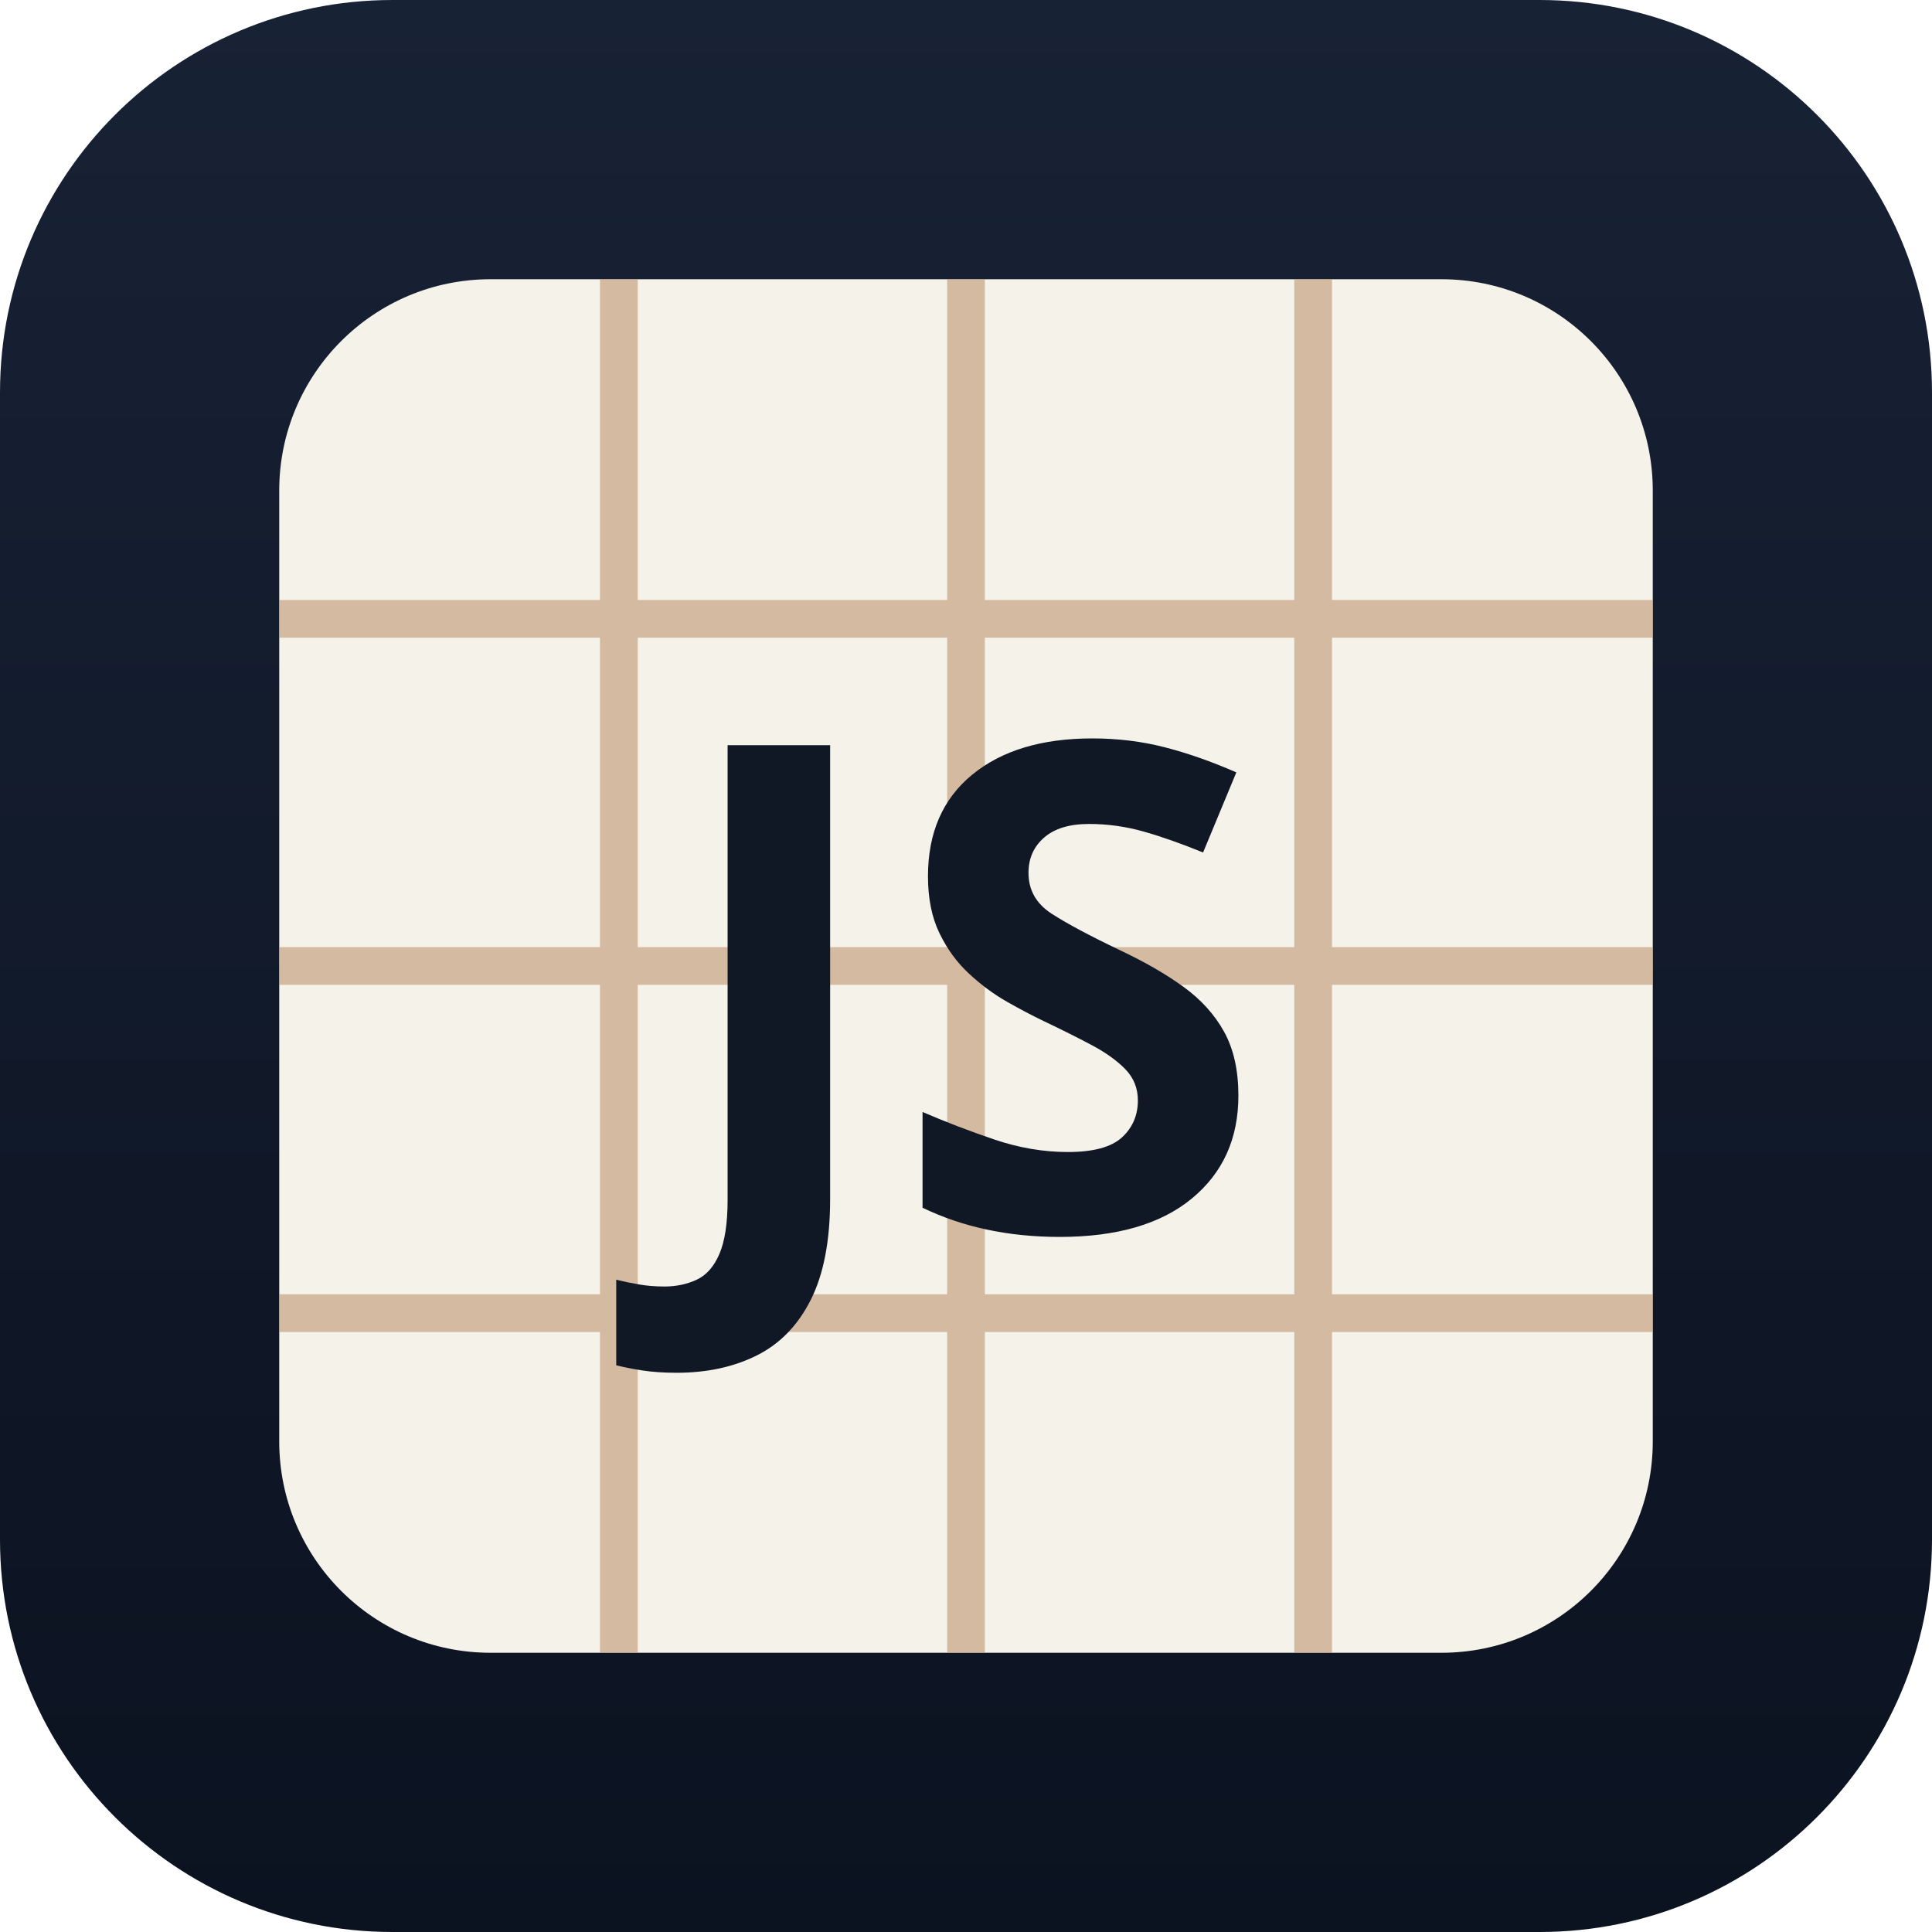
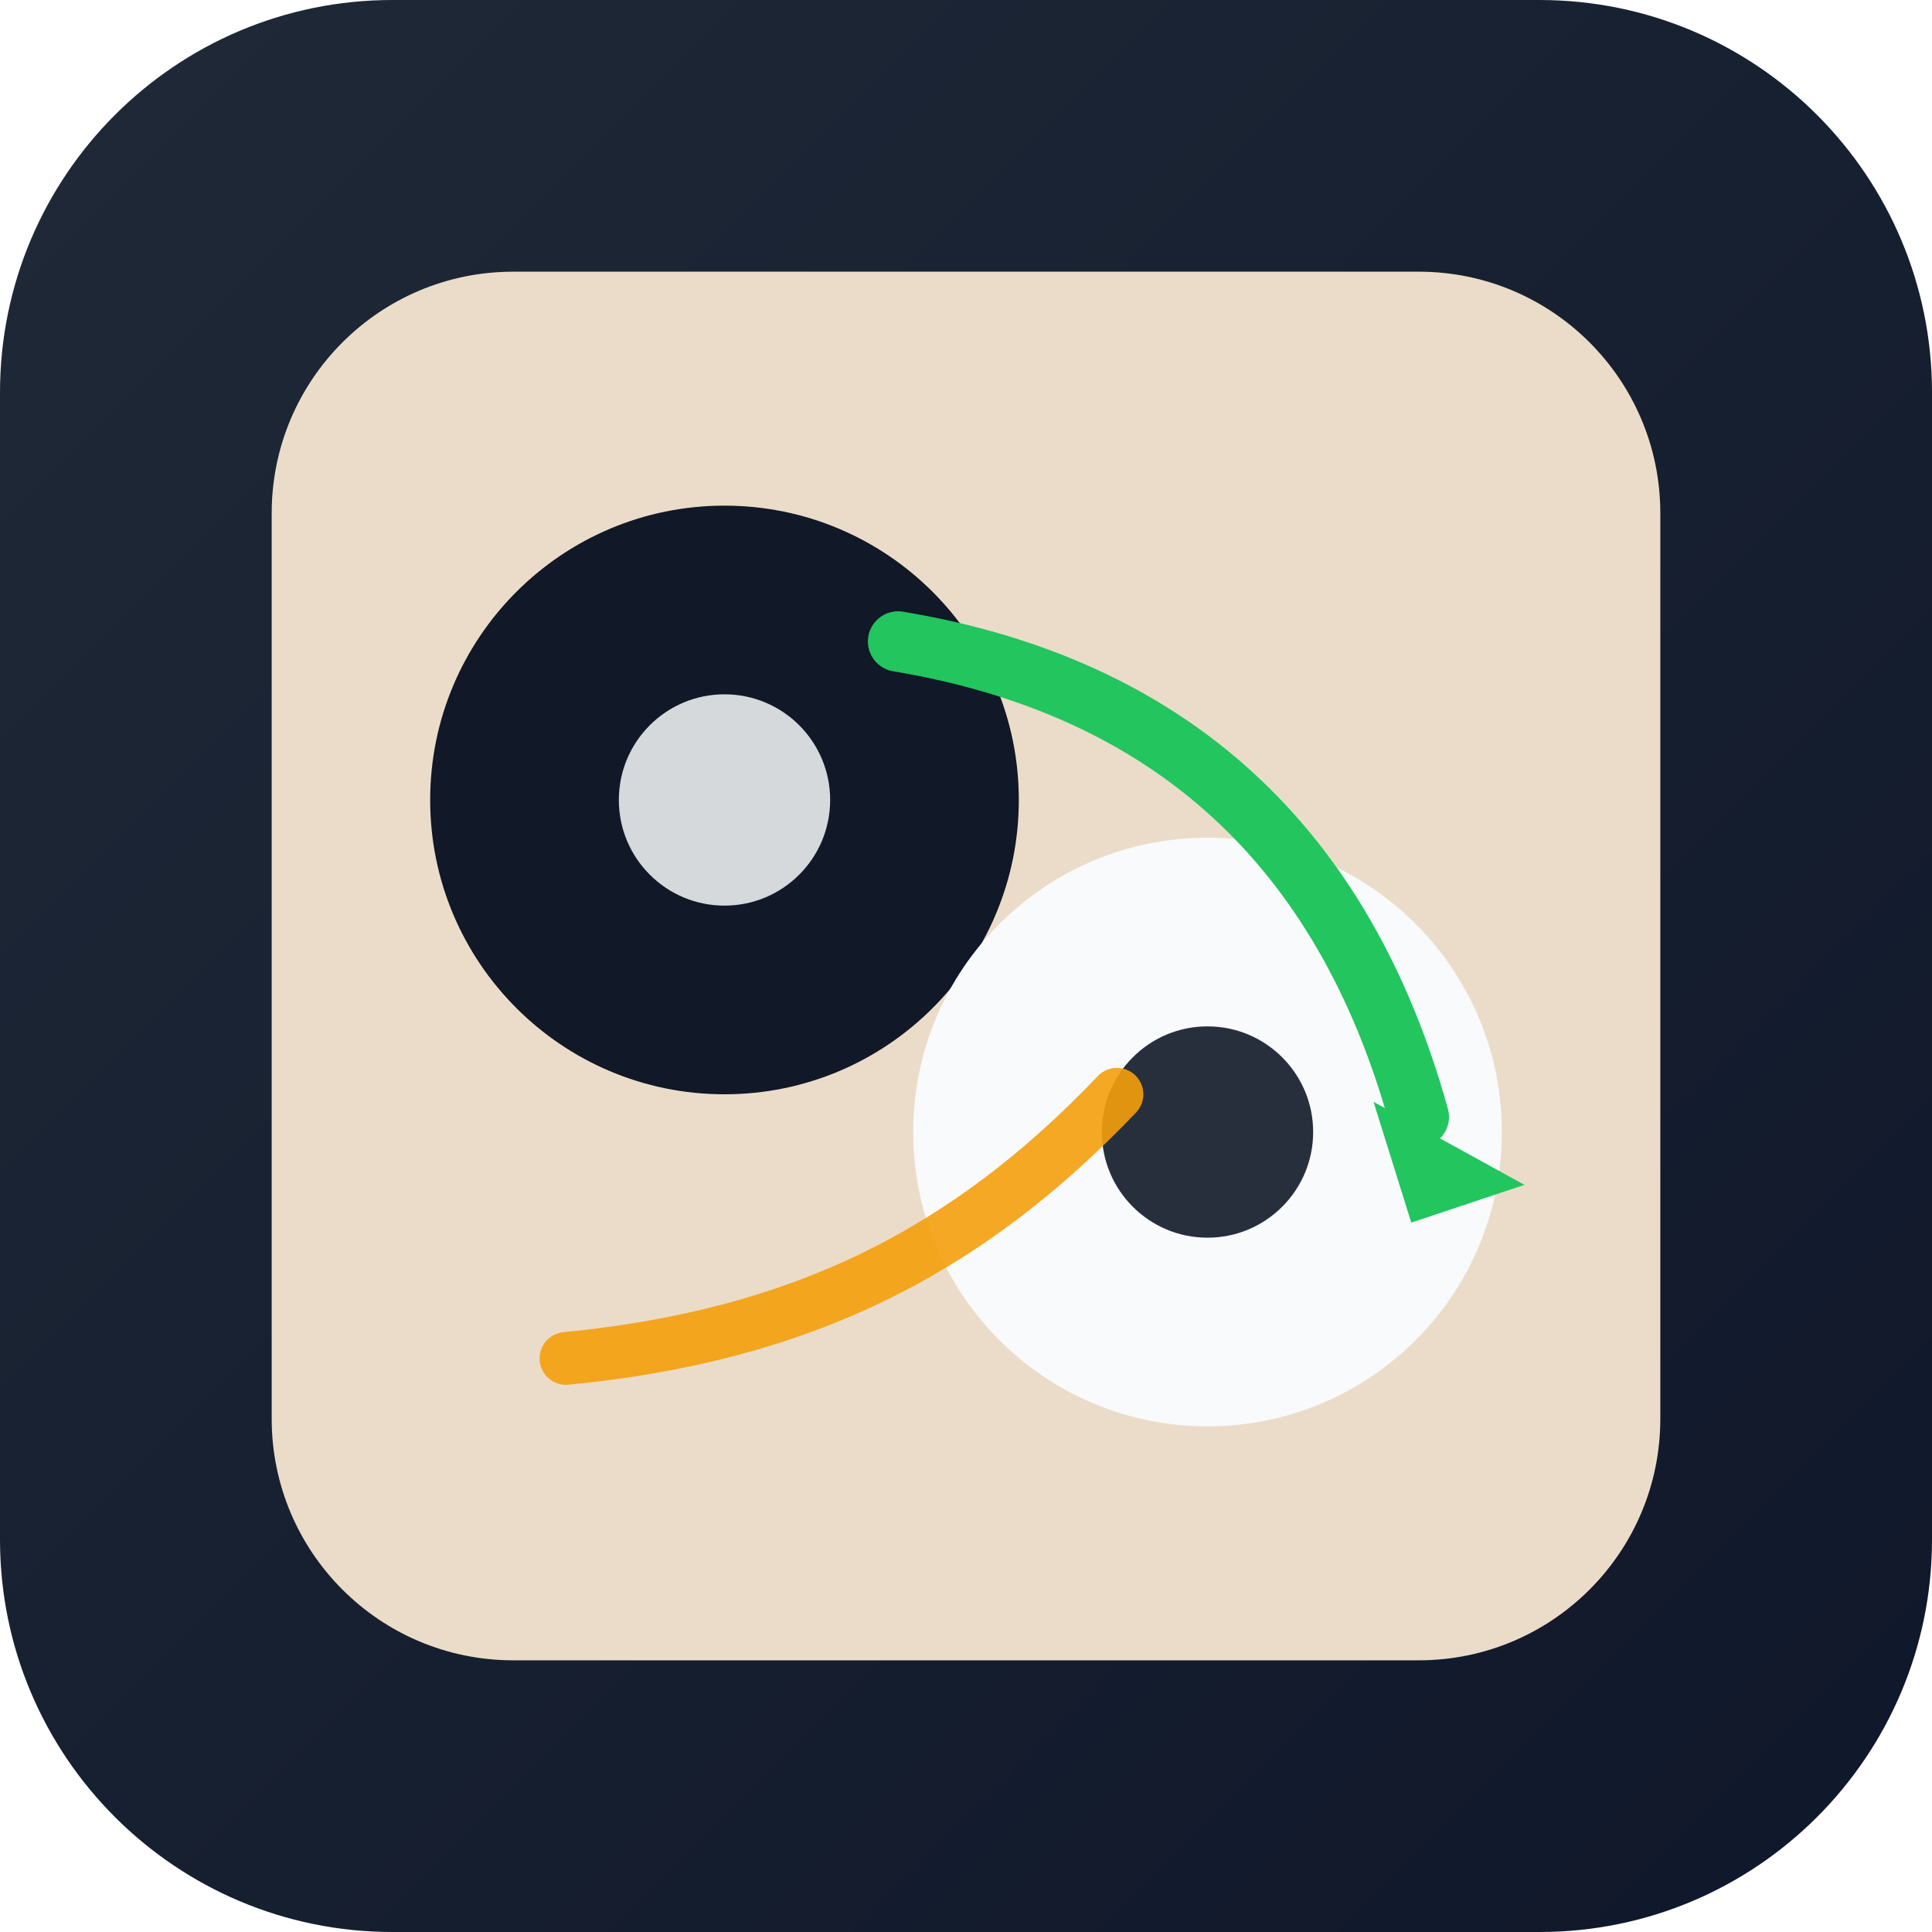
<svg xmlns="http://www.w3.org/2000/svg" viewBox="0 0 512 512">
  <defs>
-     <linearGradient id="g" x1="0" y1="0" x2="0" y2="1">
-       <stop offset="0" stop-color="#182235" />
-       <stop offset="1" stop-color="#0b1220" />
+     <linearGradient id="g" x1="0" y1="0" x2="1" y2="1">
+       <stop offset="0" stop-color="#1f2937" />
+       <stop offset="1" stop-color="#0f172a" />
    </linearGradient>
  </defs>
  <rect width="512" height="512" rx="104" fill="url(#g)" />
-   <rect x="74" y="74" width="364" height="364" rx="56" fill="#f5f2ea" />
-   <path d="M74 256h364M256 74v364M74 164h364M74 348h364M164 74v364M348 74v364" stroke="#b98c62" stroke-width="10" opacity="0.55" />
-   <text x="256" y="326" text-anchor="middle" font-family="Trebuchet MS, Segoe UI, sans-serif" font-size="180" font-weight="700" fill="#101826">JS</text>
+   <rect x="72" y="72" width="368" height="368" rx="64" fill="#f4e4cf" opacity="0.96" />
+   <circle cx="192" cy="212" r="78" fill="#111827" />
+   <circle cx="320" cy="300" r="78" fill="#f8fafc" />
+   <circle cx="192" cy="212" r="28" fill="#f8fafc" opacity="0.85" />
+   <circle cx="320" cy="300" r="28" fill="#111827" opacity="0.9" />
+   <path d="M238 170c72 12 118 54 138 126" stroke="#22c55e" stroke-width="16" stroke-linecap="round" fill="none" />
+   <path d="M364 292l10 32 30-10" fill="#22c55e" />
+   <path d="M150 360c62-6 106-28 146-70" stroke="#f59e0b" stroke-width="14" stroke-linecap="round" fill="none" opacity="0.9" />
</svg>
